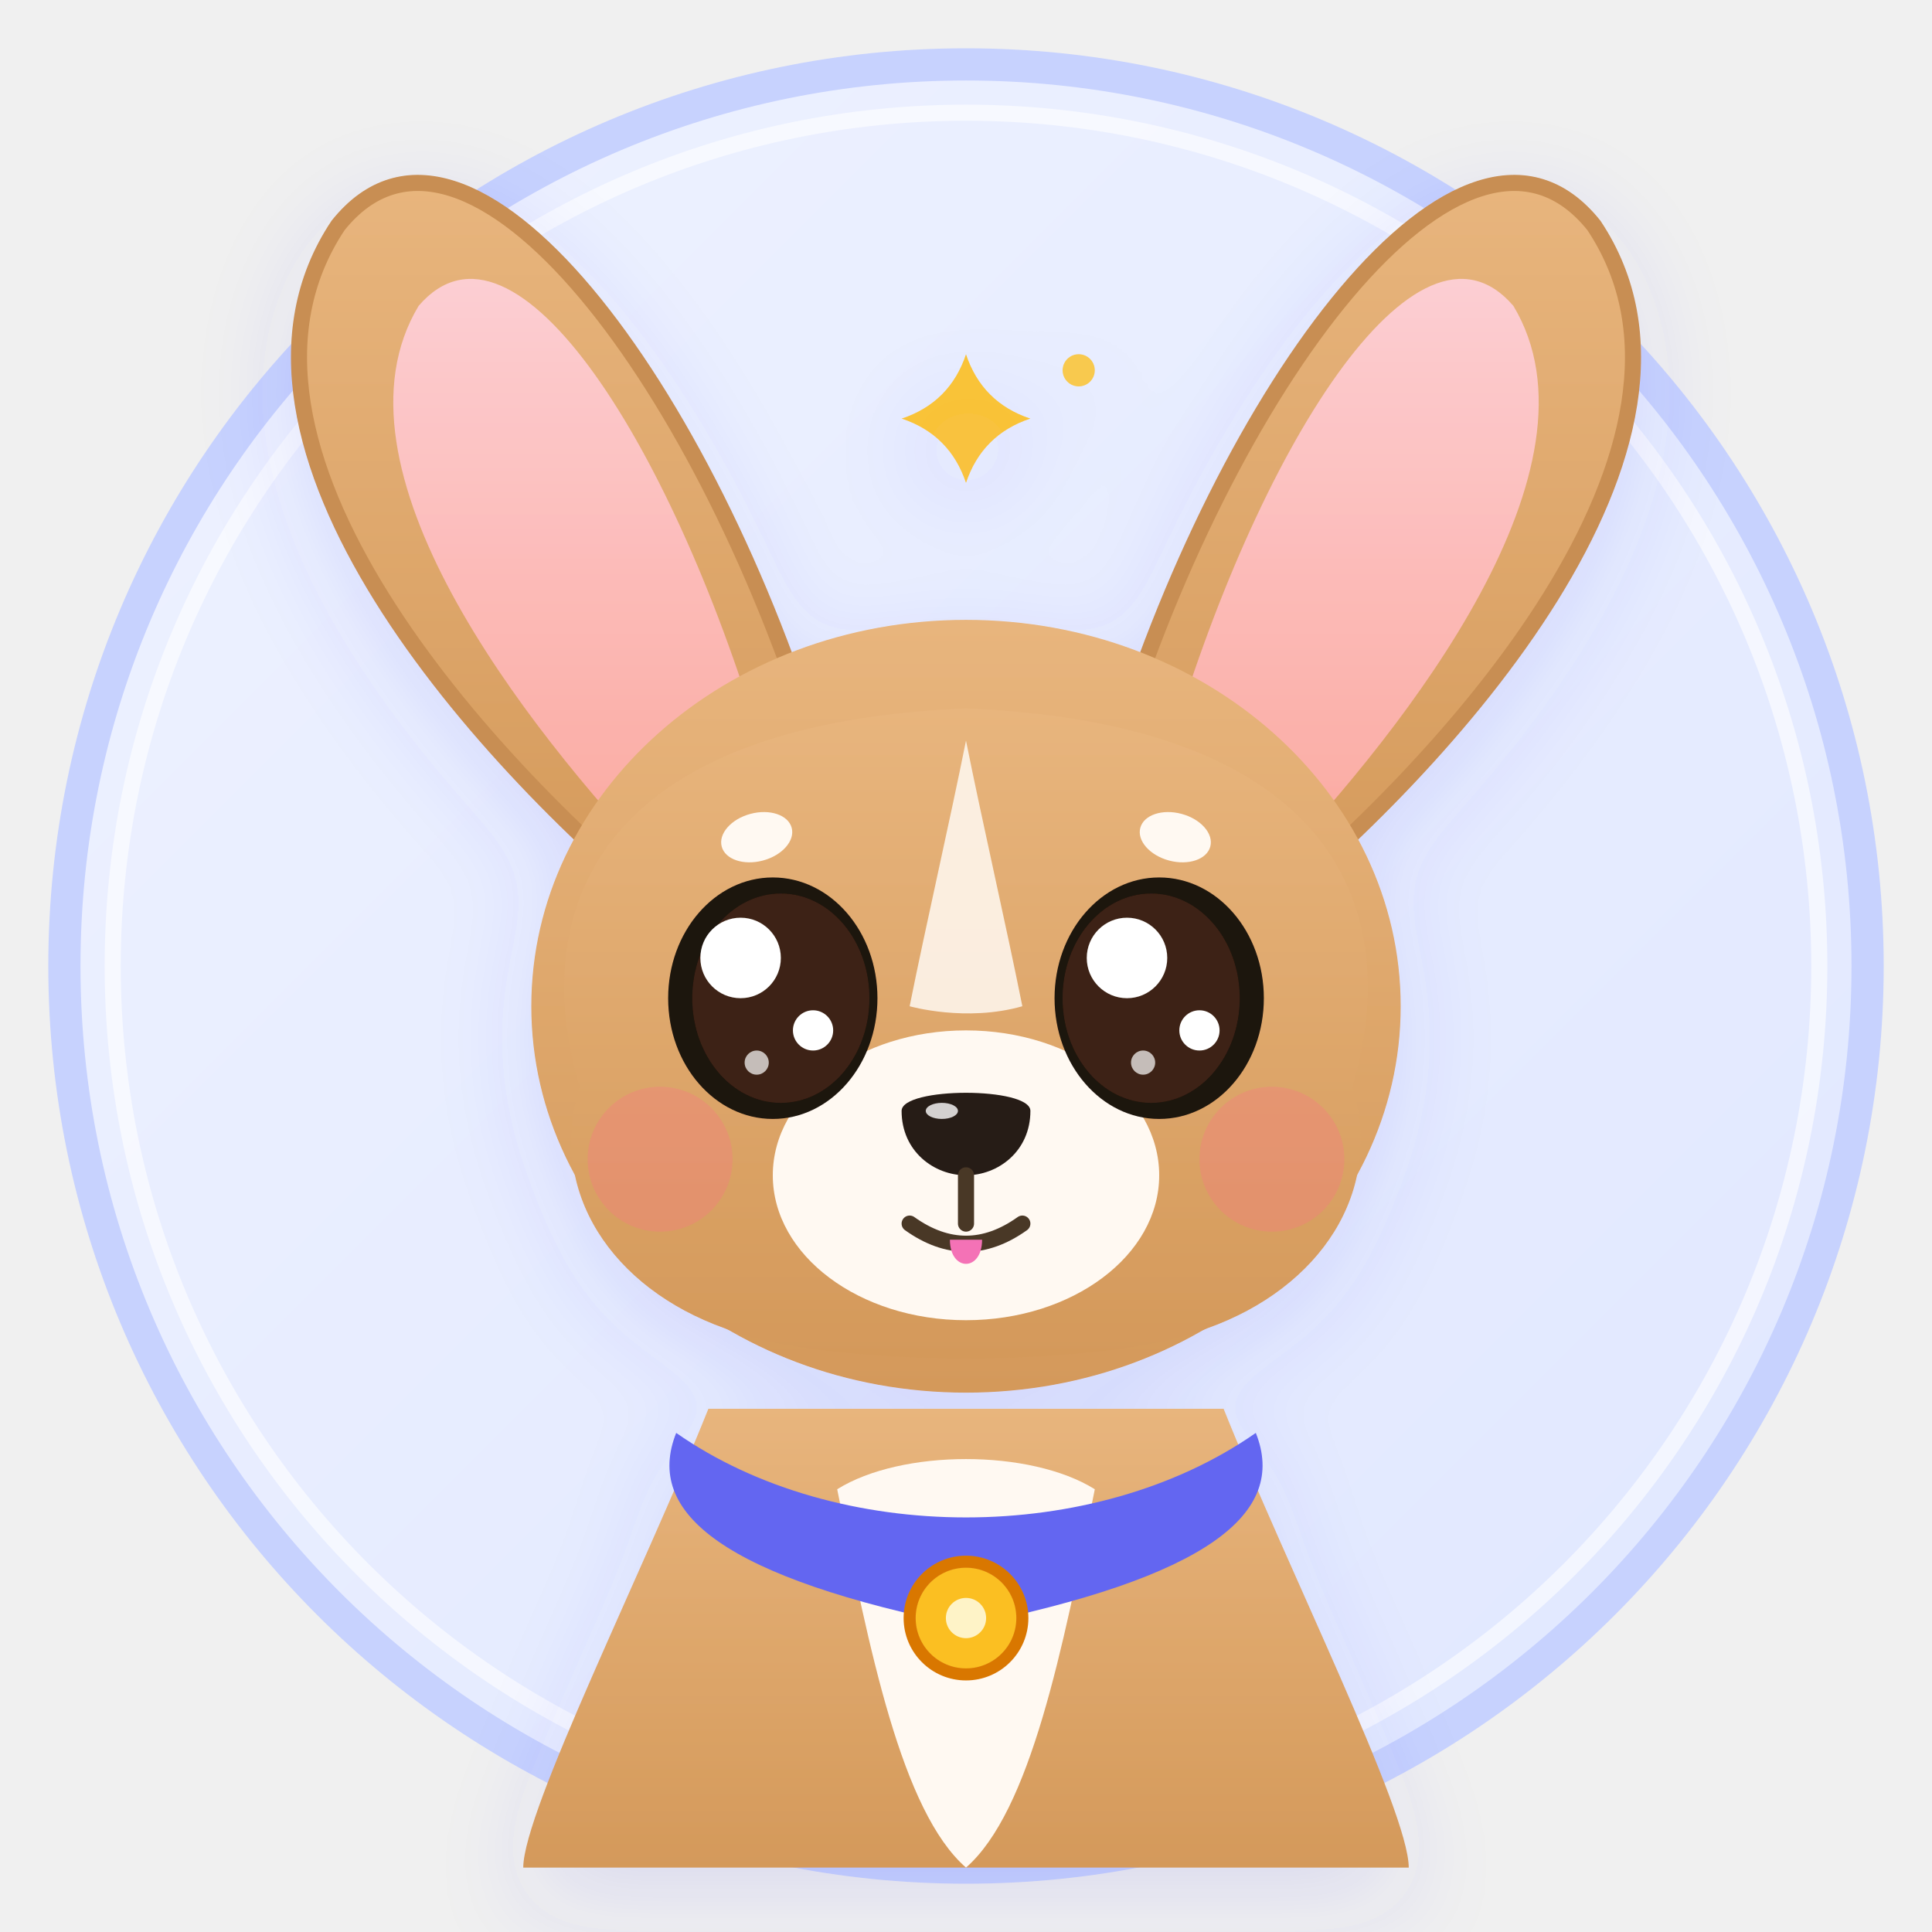
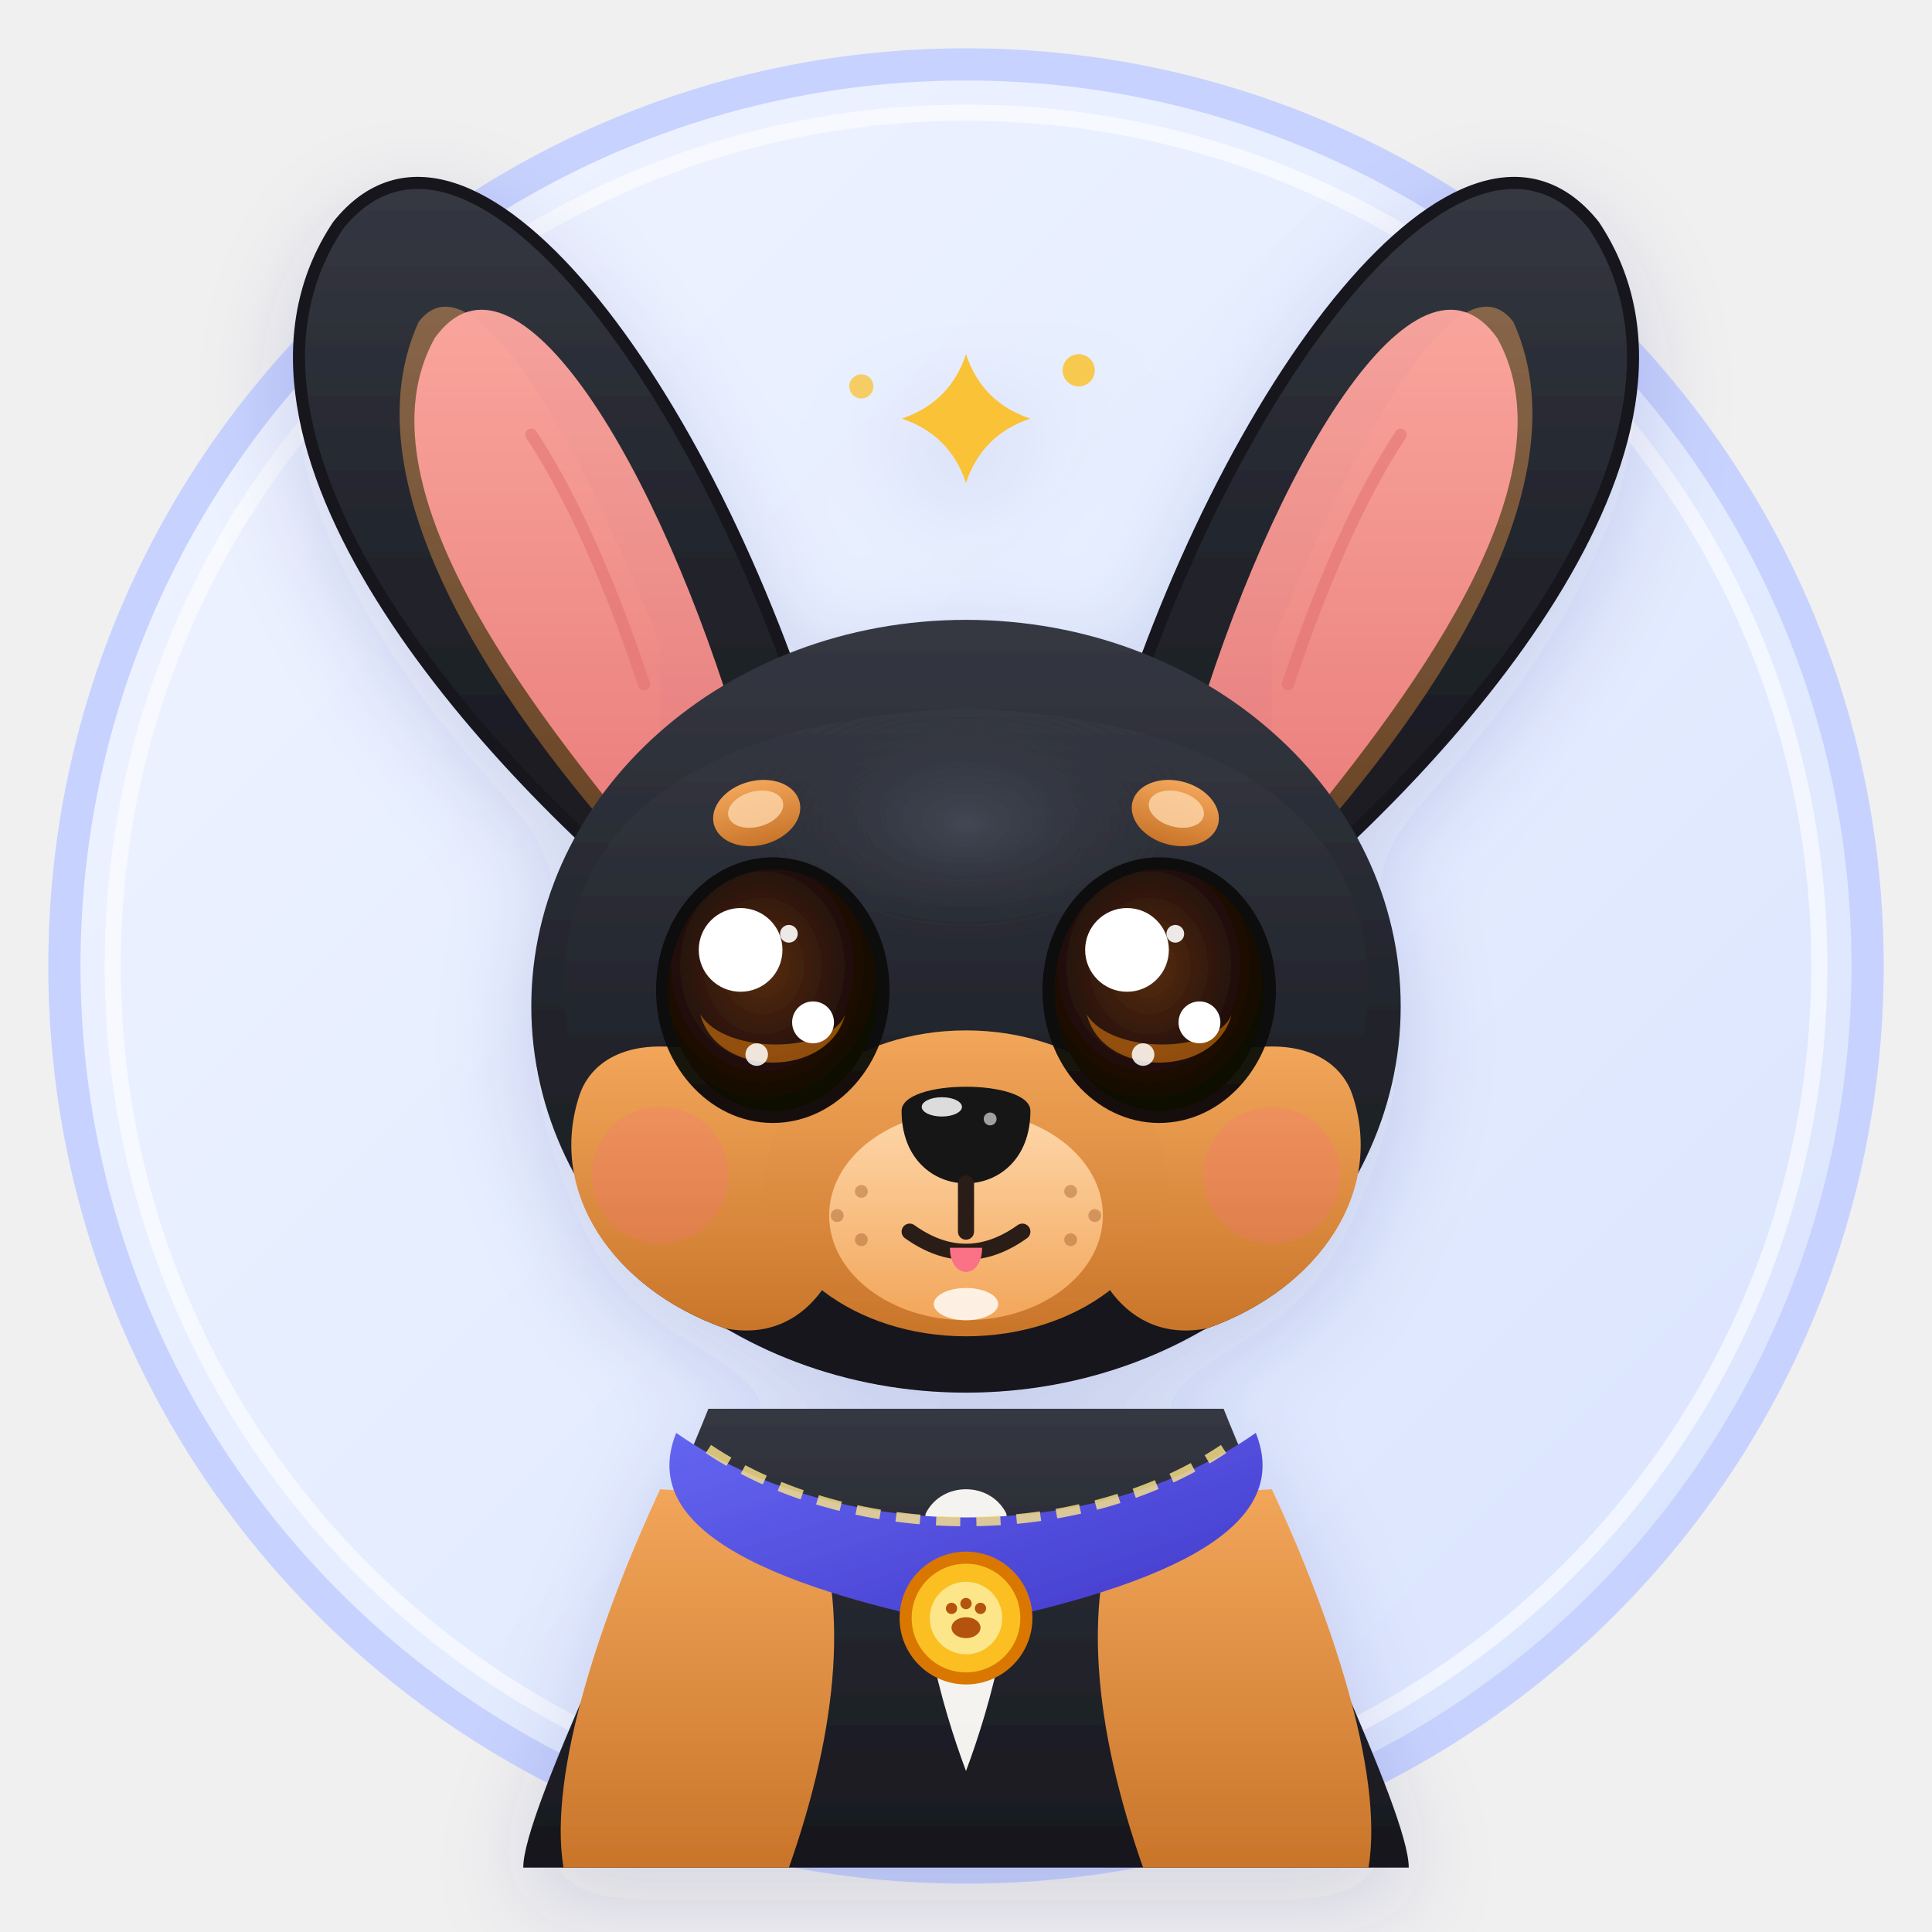
<svg xmlns="http://www.w3.org/2000/svg" viewBox="0 0 240 240" width="100%" height="100%">
  <defs>
    <linearGradient id="bgGrad" x1="0%" y1="0%" x2="100%" y2="100%">
-       <stop offset="0%" stop-color="#EEF2FF" />
-       <stop offset="100%" stop-color="#E0E7FF" />
+       <stop offset="0%" stop-color="#F0F4FF" />
+       <stop offset="50%" stop-color="#E5EDFF" />
+       <stop offset="100%" stop-color="#D8E2FD" />
    </linearGradient>
-     <linearGradient id="furGrad" x1="0%" y1="0%" x2="0%" y2="100%">
-       <stop offset="0%" stop-color="#E8B57D" />
-       <stop offset="100%" stop-color="#D4995A" />
+     <linearGradient id="blackFur" x1="0%" y1="0%" x2="0%" y2="100%">
+       <stop offset="0%" stop-color="#353842" />
+       <stop offset="45%" stop-color="#24262E" />
+       <stop offset="100%" stop-color="#16171C" />
+     </linearGradient>
+     <radialGradient id="headSheen" cx="50%" cy="30%" r="60%">
+       <stop offset="0%" stop-color="#5B6173" stop-opacity="0.45" />
+       <stop offset="60%" stop-color="#24262E" stop-opacity="0" />
+     </radialGradient>
+     <linearGradient id="tanGrad" x1="0%" y1="0%" x2="0%" y2="100%">
+       <stop offset="0%" stop-color="#F2A65A" />
+       <stop offset="100%" stop-color="#C9752A" />
+     </linearGradient>
+     <linearGradient id="tanLight" x1="0%" y1="0%" x2="0%" y2="100%">
+       <stop offset="0%" stop-color="#FED7AA" />
+       <stop offset="100%" stop-color="#F2A65A" />
    </linearGradient>
    <linearGradient id="earPink" x1="0%" y1="0%" x2="0%" y2="100%">
-       <stop offset="0%" stop-color="#FFD1DC" />
-       <stop offset="100%" stop-color="#FFAAA6" />
+       <stop offset="0%" stop-color="#FFA8A0" />
+       <stop offset="100%" stop-color="#F08080" />
+     </linearGradient>
+     <radialGradient id="eyeIris" cx="45%" cy="40%" r="55%">
+       <stop offset="0%" stop-color="#5A2E14" />
+       <stop offset="70%" stop-color="#261208" />
+       <stop offset="100%" stop-color="#110703" />
+     </radialGradient>
+     <linearGradient id="collarGrad" x1="0%" y1="0%" x2="100%" y2="100%">
+       <stop offset="0%" stop-color="#6366F1" />
+       <stop offset="100%" stop-color="#4338CA" />
    </linearGradient>
    <filter id="softShadow" x="-10%" y="-10%" width="130%" height="130%">
-       <feDropShadow dx="0" dy="4" stdDeviation="6" flood-color="#4F46E5" flood-opacity="0.12" />
+       <feDropShadow dx="0" dy="4" stdDeviation="6" flood-color="#312E81" flood-opacity="0.15" />
    </filter>
  </defs>
  <circle cx="120" cy="120" r="112" fill="url(#bgGrad)" stroke="#C7D2FE" stroke-width="4" />
  <circle cx="120" cy="120" r="106" fill="none" stroke="#FFFFFF" stroke-width="2" opacity="0.6" />
  <g filter="url(#softShadow)">
    <g>
-       <path d="M 85,115 C 60,95 24,55 42,28 C 58,8 88,48 102,95 Z" fill="url(#furGrad)" stroke="#C88E52" stroke-width="2" />
-       <path d="M 82,108 C 65,90 40,58 52,38 C 64,24 84,56 95,94 Z" fill="url(#earPink)" opacity="0.9" />
+       <path d="M 85,115 C 60,95 24,55 42,28 C 58,8 88,48 102,95 Z" fill="url(#blackFur)" stroke="#16171C" stroke-width="1.5" />
+       <path d="M 82,110 C 66,93 42,62 52,40 C 58,32 70,50 82,80 Z" fill="url(#tanGrad)" opacity="0.45" />
+       <path d="M 80,105 C 66,88 44,60 54,42 C 64,28 82,58 92,92 Z" fill="url(#earPink)" opacity="0.95" />
+       <path d="M 80,85 C 75,70 70,60 66,54" fill="none" stroke="#E06D6D" stroke-width="1.5" stroke-linecap="round" opacity="0.5" />
    </g>
    <g>
-       <path d="M 155,115 C 180,95 216,55 198,28 C 182,8 152,48 138,95 Z" fill="url(#furGrad)" stroke="#C88E52" stroke-width="2" />
-       <path d="M 158,108 C 175,90 200,58 188,38 C 176,24 156,56 145,94 Z" fill="url(#earPink)" opacity="0.9" />
+       <path d="M 155,115 C 180,95 216,55 198,28 C 182,8 152,48 138,95 Z" fill="url(#blackFur)" stroke="#16171C" stroke-width="1.5" />
+       <path d="M 158,110 C 174,93 198,62 188,40 C 182,32 170,50 158,80 Z" fill="url(#tanGrad)" opacity="0.45" />
+       <path d="M 160,105 C 174,88 196,60 186,42 C 176,28 158,58 148,92 Z" fill="url(#earPink)" opacity="0.95" />
+       <path d="M 160,85 C 165,70 170,60 174,54" fill="none" stroke="#E06D6D" stroke-width="1.5" stroke-linecap="round" opacity="0.5" />
    </g>
-     <path d="M 88,175 C 80,195 65,225 65,232 L 175,232 C 175,225 160,195 152,175 Z" fill="url(#furGrad)" />
-     <path d="M 104,185 C 112,180 128,180 136,185 C 132,205 128,225 120,232 C 112,225 108,205 104,185 Z" fill="#FFF9F2" />
-     <path d="M 84,178 C 104,192 136,192 156,178 C 160,188 150,196 120,202 C 90,196 80,188 84,178 Z" fill="#6366F1" />
-     <circle cx="120" cy="201" r="7" fill="#FBBF24" stroke="#D97706" stroke-width="1.5" />
-     <circle cx="120" cy="201" r="2.5" fill="#FEF3C7" />
-     <ellipse cx="120" cy="125" rx="54" ry="48" fill="url(#furGrad)" />
-     <path d="M 72,135 C 68,148 76,160 90,165 C 102,170 138,170 150,165 C 164,160 172,148 168,135 C 174,115 168,90 120,88 C 72,90 66,115 72,135 Z" fill="url(#furGrad)" />
-     <path d="M 120,92 C 122,102 125,115 127,125 C 120,127 113,125 113,125 C 115,115 118,102 120,92 Z" fill="#FFF9F2" opacity="0.85" />
-     <circle cx="82" cy="144" r="9" fill="#FB7185" opacity="0.3" />
-     <circle cx="158" cy="144" r="9" fill="#FB7185" opacity="0.3" />
-     <ellipse cx="120" cy="146" rx="24" ry="18" fill="#FFF9F2" />
-     <path d="M 112,138 C 112,135 128,135 128,138 C 128,143 124,146 120,146 C 116,146 112,143 112,138 Z" fill="#261A15" />
-     <ellipse cx="117" cy="138" rx="2" ry="1" fill="#FFFFFF" opacity="0.8" />
-     <path d="M 120,146 L 120,152" stroke="#4A3728" stroke-width="2" stroke-linecap="round" />
-     <path d="M 113,152 Q 120,157 127,152" fill="none" stroke="#4A3728" stroke-width="2" stroke-linecap="round" />
-     <path d="M 118,154 C 118,158 122,158 122,154 Z" fill="#F472B6" />
-     <ellipse cx="94" cy="104" rx="4.5" ry="3" fill="#FFF9F2" transform="rotate(-15 94 104)" />
-     <ellipse cx="146" cy="104" rx="4.5" ry="3" fill="#FFF9F2" transform="rotate(15 146 104)" />
+     <path d="M 88,175 C 80,195 65,225 65,232 L 175,232 C 175,225 160,195 152,175 Z" fill="url(#blackFur)" />
+     <path d="M 82,185 C 75,200 68,220 70,232 L 98,232 C 104,215 106,198 100,186 Z" fill="url(#tanGrad)" />
+     <path d="M 158,185 C 165,200 172,220 170,232 L 142,232 C 136,215 134,198 140,186 Z" fill="url(#tanGrad)" />
+     <path d="M 115,188 C 117,184 123,184 125,188 C 127,198 123,212 120,220 C 117,212 113,198 115,188 Z" fill="#FFFDF9" opacity="0.95" />
+     <path d="M 84,178 C 104,192 136,192 156,178 C 160,188 150,196 120,202 C 90,196 80,188 84,178 Z" fill="url(#collarGrad)" />
+     <path d="M 88,180 C 106,192 134,192 152,180" fill="none" stroke="#FDE68A" stroke-width="1.2" stroke-dasharray="3,2" opacity="0.8" />
+     <circle cx="120" cy="201" r="7.5" fill="#FBBF24" stroke="#D97706" stroke-width="1.5" />
+     <circle cx="120" cy="201" r="4.5" fill="#FDE68A" />
+     <ellipse cx="120" cy="202.2" rx="1.8" ry="1.3" fill="#B45309" />
+     <circle cx="118.2" cy="199.8" r="0.7" fill="#B45309" />
+     <circle cx="120" cy="199.2" r="0.7" fill="#B45309" />
+     <circle cx="121.8" cy="199.8" r="0.7" fill="#B45309" />
+     <ellipse cx="120" cy="125" rx="54" ry="48" fill="url(#blackFur)" />
+     <path d="M 72,135 C 68,148 76,160 90,165 C 102,170 138,170 150,165 C 164,160 172,148 168,135 C 174,115 168,90 120,88 C 72,90 66,115 72,135 Z" fill="url(#blackFur)" />
+     <ellipse cx="120" cy="112" rx="42" ry="24" fill="url(#headSheen)" />
+     <path d="M 72,136 C 68,148 76,160 90,165 C 100,167 106,158 106,146 C 106,136 94,130 82,130 C 76,130 73,133 72,136 Z" fill="url(#tanGrad)" />
+     <path d="M 168,136 C 172,148 164,160 150,165 C 140,167 134,158 134,146 C 134,136 146,130 158,130 C 164,130 167,133 168,136 Z" fill="url(#tanGrad)" />
+     <ellipse cx="120" cy="147" rx="25" ry="19" fill="url(#tanGrad)" />
+     <ellipse cx="120" cy="151" rx="17" ry="13" fill="url(#tanLight)" />
+     <ellipse cx="120" cy="162" rx="4" ry="2" fill="#FFFDF9" opacity="0.85" />
+     <circle cx="82" cy="146" r="8.5" fill="#FB7185" opacity="0.25" />
+     <circle cx="158" cy="146" r="8.5" fill="#FB7185" opacity="0.25" />
+     <path d="M 112,138 C 112,134 128,134 128,138 C 128,144 124,147 120,147 C 116,147 112,144 112,138 Z" fill="#121215" />
+     <ellipse cx="117" cy="137.5" rx="2.5" ry="1.2" fill="#FFFFFF" opacity="0.85" />
+     <circle cx="123" cy="139" r="0.8" fill="#FFFFFF" opacity="0.6" />
+     <path d="M 120,147 L 120,153" stroke="#2B1D16" stroke-width="2" stroke-linecap="round" />
+     <path d="M 113,153 Q 120,158 127,153" fill="none" stroke="#2B1D16" stroke-width="2" stroke-linecap="round" />
+     <path d="M 118,155 C 118,159 122,159 122,155 Z" fill="#FB7185" />
+     <circle cx="107" cy="148" r="0.8" fill="#8B4513" opacity="0.35" />
+     <circle cx="104" cy="151" r="0.8" fill="#8B4513" opacity="0.35" />
+     <circle cx="107" cy="154" r="0.8" fill="#8B4513" opacity="0.35" />
+     <circle cx="133" cy="148" r="0.8" fill="#8B4513" opacity="0.35" />
+     <circle cx="136" cy="151" r="0.8" fill="#8B4513" opacity="0.35" />
+     <circle cx="133" cy="154" r="0.8" fill="#8B4513" opacity="0.35" />
    <g>
-       <ellipse cx="96" cy="124" rx="13" ry="15" fill="#1E130D" />
-       <ellipse cx="97" cy="124" rx="11" ry="13" fill="#3D2314" />
-       <circle cx="92" cy="119" r="5" fill="#FFFFFF" />
-       <circle cx="101" cy="128" r="2.5" fill="#FFFFFF" />
-       <circle cx="94" cy="132" r="1.5" fill="#FFFFFF" opacity="0.7" />
+       <ellipse cx="94" cy="101" rx="5.5" ry="4" fill="url(#tanGrad)" transform="rotate(-15 94 101)" />
+       <ellipse cx="94" cy="100.5" rx="3.5" ry="2.2" fill="#FED7AA" opacity="0.8" transform="rotate(-15 94 101)" />
+       <ellipse cx="146" cy="101" rx="5.5" ry="4" fill="url(#tanGrad)" transform="rotate(15 146 101)" />
+       <ellipse cx="146" cy="100.5" rx="3.5" ry="2.2" fill="#FED7AA" opacity="0.8" transform="rotate(15 146 101)" />
    </g>
    <g>
-       <ellipse cx="144" cy="124" rx="13" ry="15" fill="#1E130D" />
-       <ellipse cx="143" cy="124" rx="11" ry="13" fill="#3D2314" />
-       <circle cx="140" cy="119" r="5" fill="#FFFFFF" />
-       <circle cx="149" cy="128" r="2.5" fill="#FFFFFF" />
-       <circle cx="142" cy="132" r="1.5" fill="#FFFFFF" opacity="0.7" />
+       <ellipse cx="96" cy="123" rx="14.5" ry="16.5" fill="#0C0A09" opacity="0.95" />
+       <ellipse cx="96" cy="123" rx="13" ry="15" fill="url(#eyeIris)" />
+       <path d="M 87,126 C 89,134 103,134 105,126 C 103,131 90,131 87,126 Z" fill="#D97706" opacity="0.6" />
+       <circle cx="92" cy="118" r="5.2" fill="#FFFFFF" />
+       <circle cx="101" cy="127" r="2.6" fill="#FFFFFF" />
+       <circle cx="94" cy="131" r="1.4" fill="#FFFFFF" opacity="0.85" />
+       <circle cx="98" cy="116" r="1.1" fill="#FFFFFF" opacity="0.9" />
+     </g>
+     <g>
+       <ellipse cx="144" cy="123" rx="14.5" ry="16.5" fill="#0C0A09" opacity="0.95" />
+       <ellipse cx="144" cy="123" rx="13" ry="15" fill="url(#eyeIris)" />
+       <path d="M 135,126 C 137,134 151,134 153,126 C 151,131 138,131 135,126 Z" fill="#D97706" opacity="0.6" />
+       <circle cx="140" cy="118" r="5.2" fill="#FFFFFF" />
+       <circle cx="149" cy="127" r="2.6" fill="#FFFFFF" />
+       <circle cx="142" cy="131" r="1.4" fill="#FFFFFF" opacity="0.85" />
+       <circle cx="146" cy="116" r="1.1" fill="#FFFFFF" opacity="0.9" />
    </g>
    <path d="M 120,44 Q 122,50 128,52 Q 122,54 120,60 Q 118,54 112,52 Q 118,50 120,44 Z" fill="#FBBF24" opacity="0.9" />
    <circle cx="134" cy="46" r="2" fill="#FBBF24" opacity="0.8" />
+     <circle cx="107" cy="48" r="1.5" fill="#FBBF24" opacity="0.7" />
  </g>
</svg>
